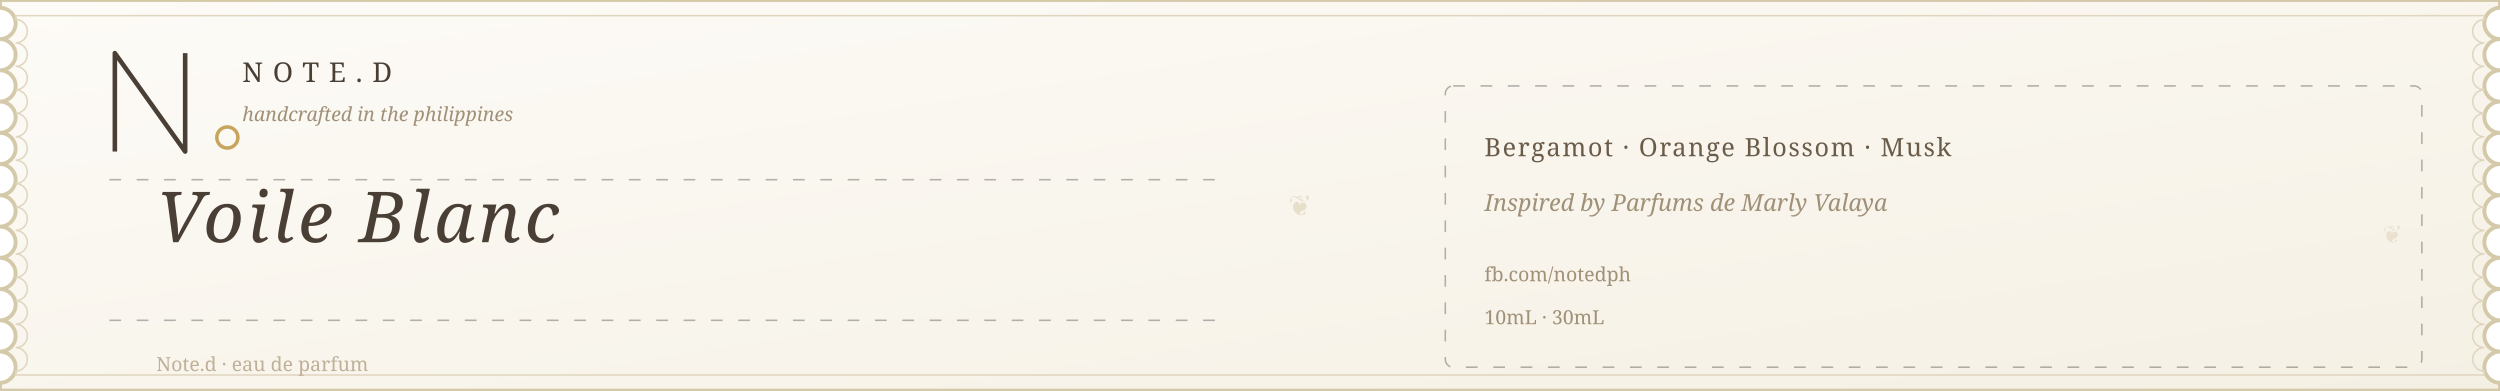
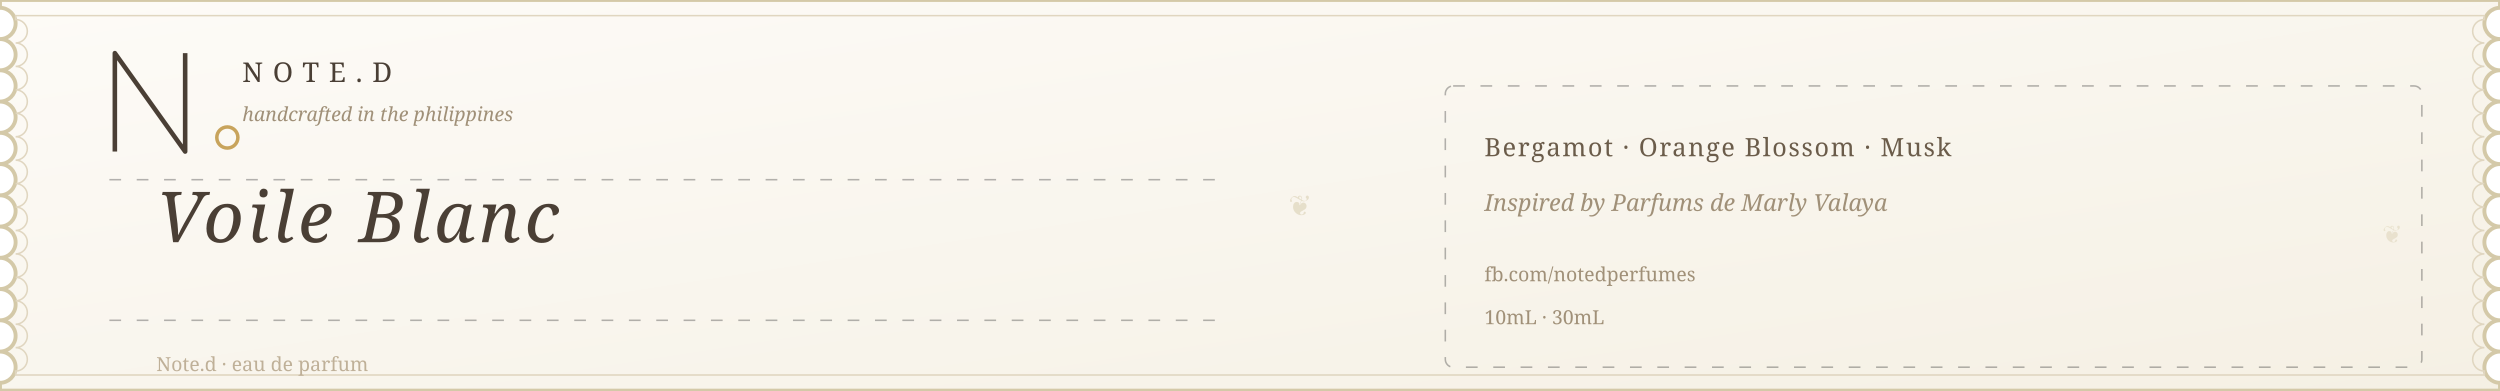
<svg xmlns="http://www.w3.org/2000/svg" viewBox="0 0 640 100" fill="none">
  <defs>
    <linearGradient id="bg" x1="0" y1="0" x2="1" y2="1">
      <stop offset="0%" stop-color="#fdfbf7" />
      <stop offset="100%" stop-color="#f5f0e4" />
    </linearGradient>
  </defs>
  <path d="M 0,0 L 640,0 L 640,2.0 a 4,4 0 0,0 0,8 a 4,4 0 0,0 0,8 a 4,4 0 0,0 0,8 a 4,4 0 0,0 0,8 a 4,4 0 0,0 0,8 a 4,4 0 0,0 0,8 a 4,4 0 0,0 0,8 a 4,4 0 0,0 0,8 a 4,4 0 0,0 0,8 a 4,4 0 0,0 0,8 a 4,4 0 0,0 0,8 a 4,4 0 0,0 0,8 L 640,100 L 0,100 L 0,98.0 a 4,4 0 0,0 0,-8 a 4,4 0 0,0 0,-8 a 4,4 0 0,0 0,-8 a 4,4 0 0,0 0,-8 a 4,4 0 0,0 0,-8 a 4,4 0 0,0 0,-8 a 4,4 0 0,0 0,-8 a 4,4 0 0,0 0,-8 a 4,4 0 0,0 0,-8 a 4,4 0 0,0 0,-8 a 4,4 0 0,0 0,-8 a 4,4 0 0,0 0,-8 L 0,0 Z" fill="url(#bg)" stroke="#d4c9a8" stroke-width="1" />
  <path d="M 4,4 L 636,4 L 636,5.0 a 3,3 0 0,0 0,6 a 3,3 0 0,0 0,6 a 3,3 0 0,0 0,6 a 3,3 0 0,0 0,6 a 3,3 0 0,0 0,6 a 3,3 0 0,0 0,6 a 3,3 0 0,0 0,6 a 3,3 0 0,0 0,6 a 3,3 0 0,0 0,6 a 3,3 0 0,0 0,6 a 3,3 0 0,0 0,6 a 3,3 0 0,0 0,6 a 3,3 0 0,0 0,6 a 3,3 0 0,0 0,6 a 3,3 0 0,0 0,6 L 636,96 L 4,96 L 4,95.0 a 3,3 0 0,0 0,-6 a 3,3 0 0,0 0,-6 a 3,3 0 0,0 0,-6 a 3,3 0 0,0 0,-6 a 3,3 0 0,0 0,-6 a 3,3 0 0,0 0,-6 a 3,3 0 0,0 0,-6 a 3,3 0 0,0 0,-6 a 3,3 0 0,0 0,-6 a 3,3 0 0,0 0,-6 a 3,3 0 0,0 0,-6 a 3,3 0 0,0 0,-6 a 3,3 0 0,0 0,-6 a 3,3 0 0,0 0,-6 a 3,3 0 0,0 0,-6 L 4,4 Z" fill="none" stroke="#e0d6c0" stroke-width="0.4" />
  <g transform="translate(24,10) scale(0.9)">
    <path d="M6 32 L6 4 L26 32 L26 4" stroke="#4a3f35" stroke-width="1.3" stroke-linejoin="round" fill="none" />
    <circle cx="38" cy="28" r="3" stroke="#c8a45c" stroke-width="1" fill="none" />
  </g>
  <text x="62" y="21" font-family="Georgia,serif" font-size="7" fill="#4a3f35" letter-spacing="2.5">NOTE.D</text>
  <text x="62" y="31" font-family="Georgia,serif" font-size="5" fill="#a09078" font-style="italic">handcrafted in the philippines</text>
  <text x="40" y="62" font-family="Georgia,serif" font-size="18" fill="#4a3f35" font-style="italic" letter-spacing="1">Voile Blanc</text>
  <line x1="28" y1="46" x2="315" y2="46" stroke="#2a2a2a" stroke-width="0.4" opacity="0.35" stroke-dasharray="3 4" />
  <line x1="28" y1="82" x2="315" y2="82" stroke="#2a2a2a" stroke-width="0.4" opacity="0.35" stroke-dasharray="3 4" />
  <text x="40" y="95" font-family="Georgia,serif" font-size="5" fill="#bfb098">Note.d  ·  eau de parfum</text>
  <text x="330" y="55" font-family="Georgia,serif" font-size="7" fill="#d4c9a8" opacity="0.5">❦</text>
  <rect x="370" y="22" width="250" height="72" rx="2" stroke="#2a2a2a" stroke-width="0.4" fill="none" opacity="0.35" stroke-dasharray="3 4" />
  <text x="380" y="40" font-family="Georgia,serif" font-size="6.5" fill="#6b5c4a" letter-spacing="0.4">Bergamot  ·  Orange Blossom  ·  Musk</text>
  <text x="380" y="54" font-family="Georgia,serif" font-size="6" fill="#a09078" font-style="italic">Inspired by Parfums de Marly Valaya</text>
-   <text x="380" y="72" font-family="Georgia,serif" font-size="5" fill="#a09078">fb.com/notedph</text>
+   <text x="380" y="72" font-family="Georgia,serif" font-size="5" fill="#a09078">fb.com/notedperfumes</text>
  <text x="380" y="83" font-family="Georgia,serif" font-size="5" fill="#a09078">10mL · 30mL</text>
  <text x="610" y="62" font-family="Georgia,serif" font-size="6" fill="#d4c9a8" opacity="0.4">❦</text>
</svg>
